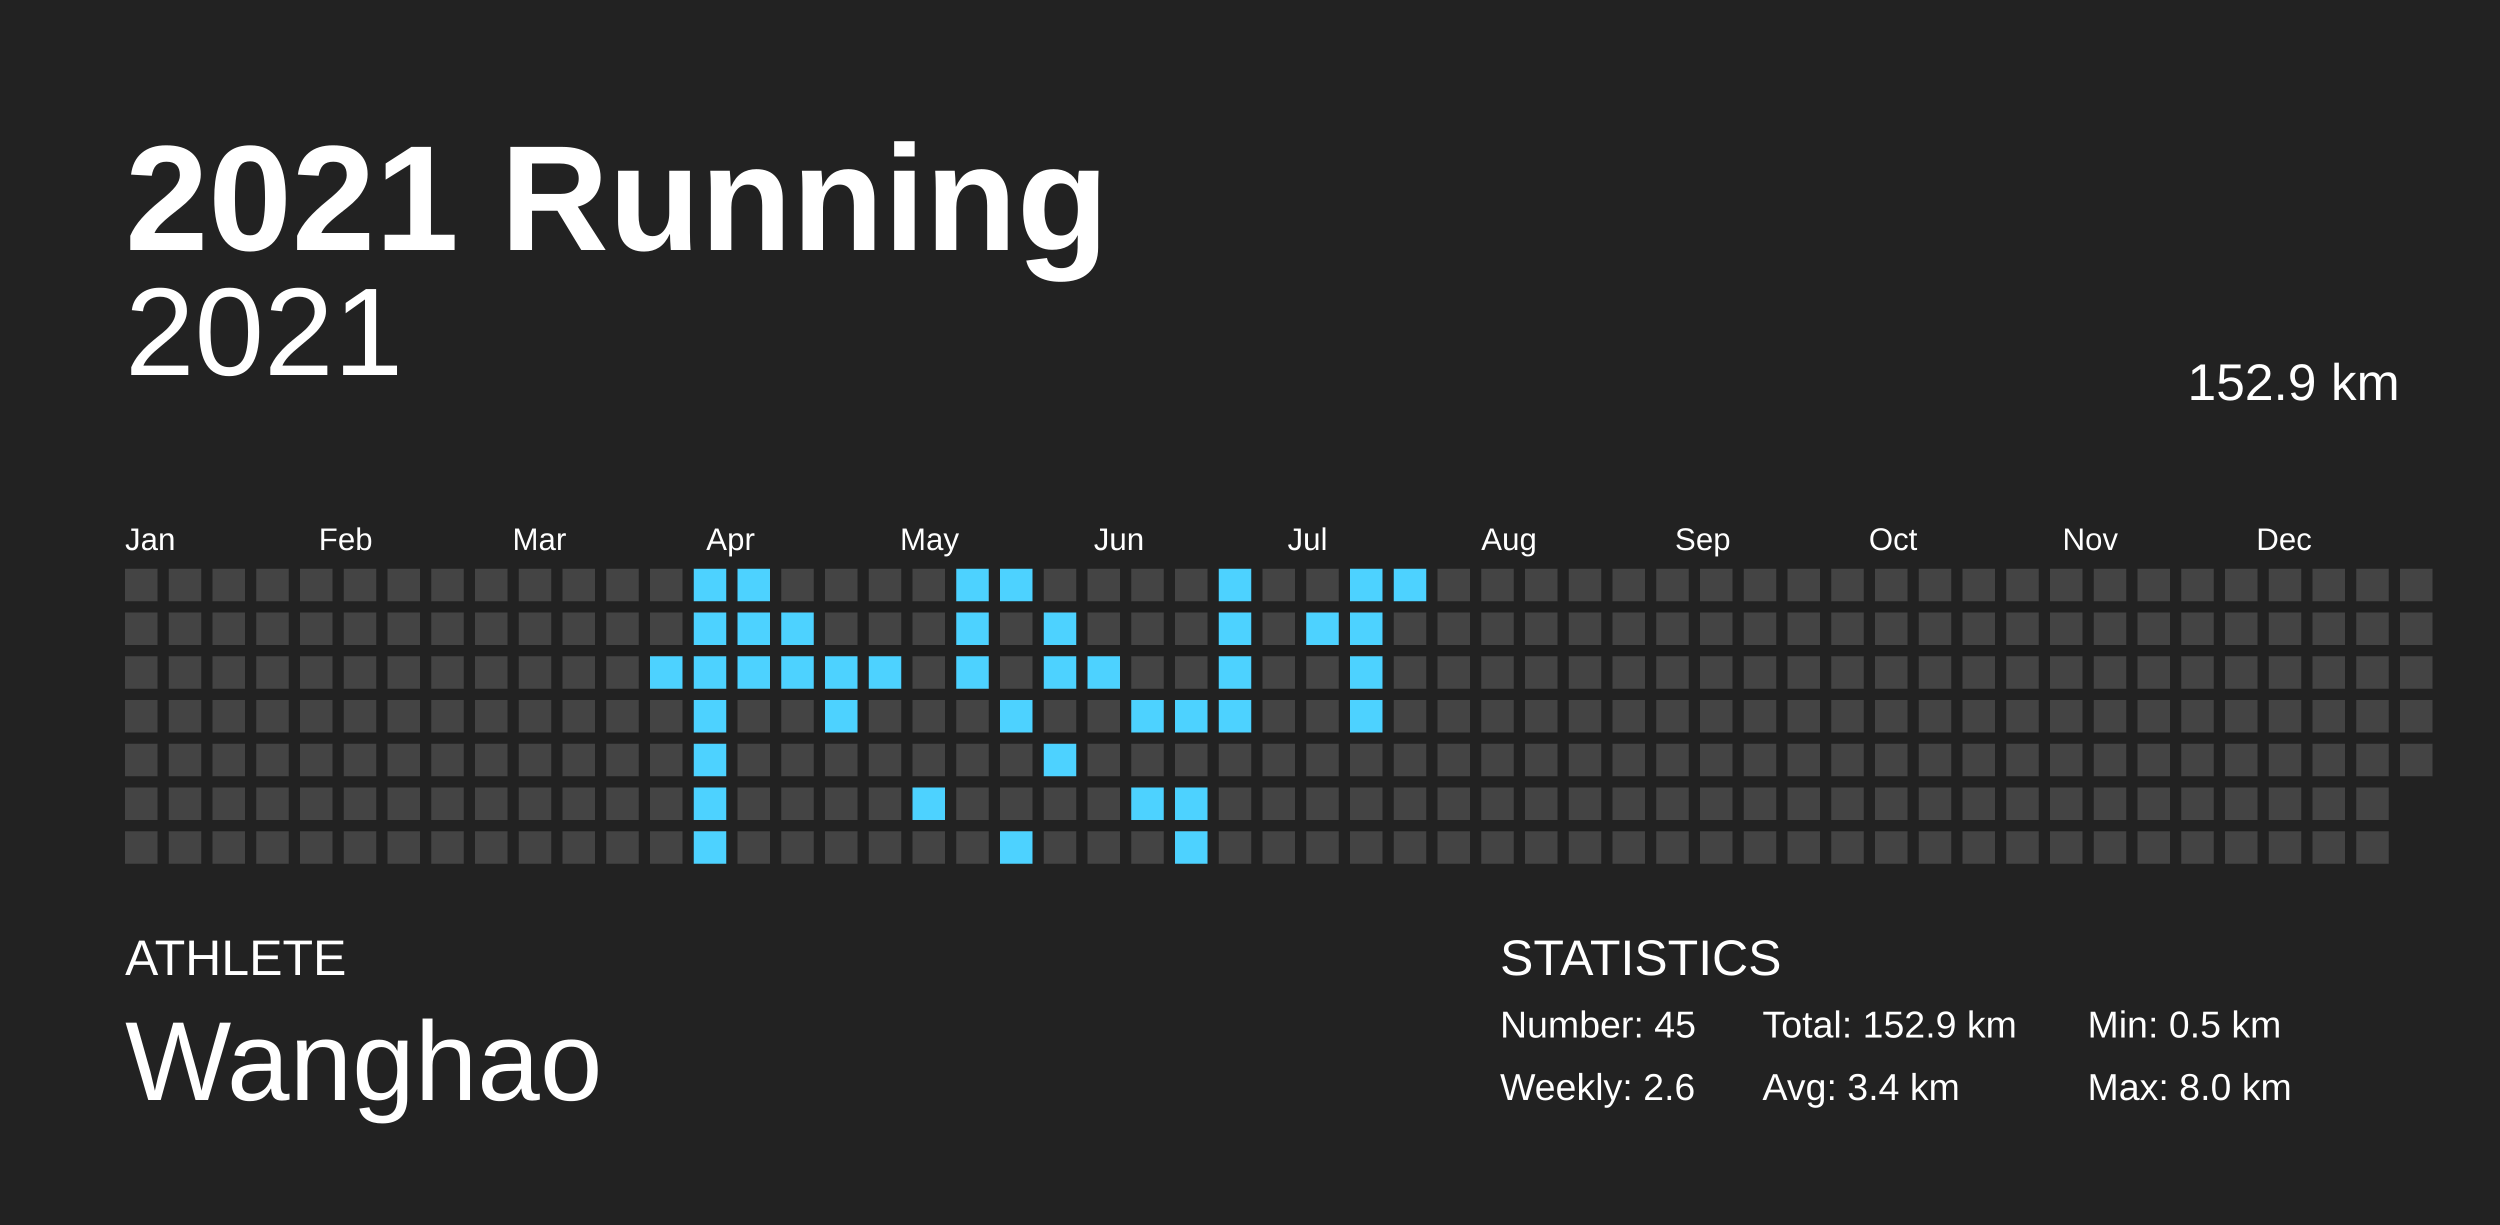
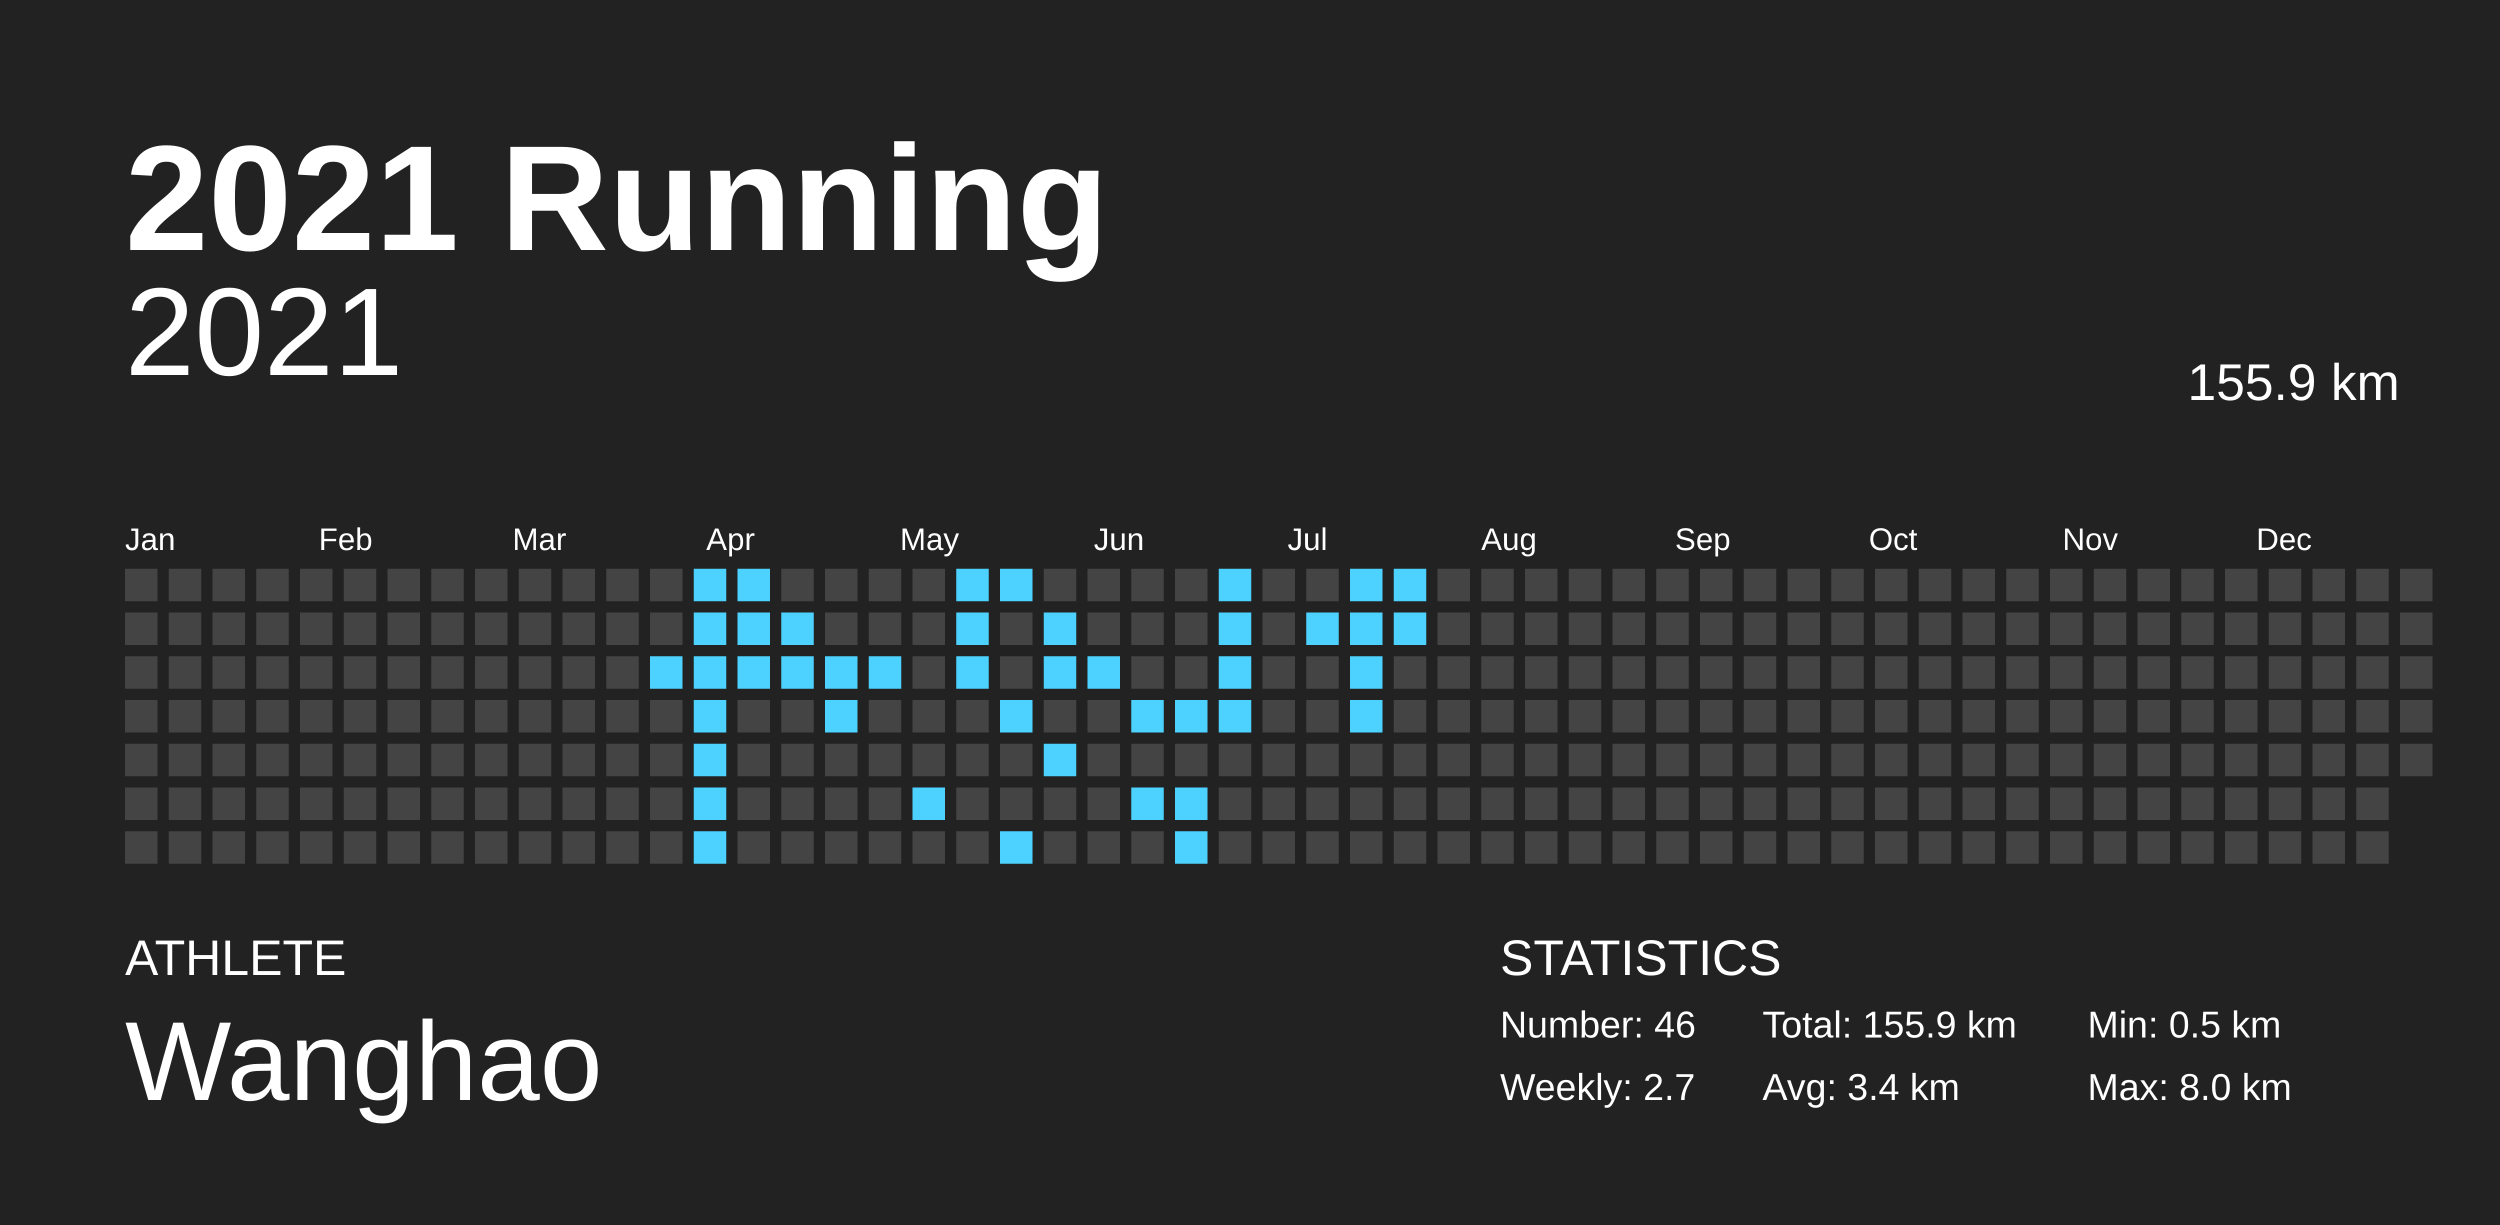
<svg xmlns="http://www.w3.org/2000/svg" baseProfile="full" height="98mm" version="1.1" viewBox="0,0,200,98" width="200mm">
  <defs />
  <rect fill="#222222" height="98" width="200" x="0" y="0" />
  <text fill="#FFFFFF" style="font-size:12px; font-family:Arial; font-weight:bold;" x="10" y="20">2021 Running</text>
  <text fill="#FFFFFF" style="font-size:4px; font-family:Arial" x="10" y="78">ATHLETE</text>
  <text fill="#FFFFFF" style="font-size:9px; font-family:Arial" x="10" y="88">Wanghao</text>
  <text fill="#FFFFFF" style="font-size:4px; font-family:Arial" x="120" y="78">STATISTICS</text>
-   <text fill="#FFFFFF" style="font-size:3px; font-family:Arial" x="120" y="83">Number: 45</text>
-   <text fill="#FFFFFF" style="font-size:3px; font-family:Arial" x="120" y="88">Weekly: 2.6</text>
-   <text fill="#FFFFFF" style="font-size:3px; font-family:Arial" x="141" y="83">Total: 152.9 km</text>
+   <text fill="#FFFFFF" style="font-size:3px; font-family:Arial" x="120" y="83">Number: 46</text>
+   <text fill="#FFFFFF" style="font-size:3px; font-family:Arial" x="120" y="88">Weekly: 2.7</text>
+   <text fill="#FFFFFF" style="font-size:3px; font-family:Arial" x="141" y="83">Total: 155.9 km</text>
  <text fill="#FFFFFF" style="font-size:3px; font-family:Arial" x="141" y="88">Avg: 3.4 km</text>
  <text fill="#FFFFFF" style="font-size:3px; font-family:Arial" x="167" y="83">Min: 0.5 km</text>
  <text fill="#FFFFFF" style="font-size:3px; font-family:Arial" x="167" y="88">Max: 8.0 km</text>
  <text alignment-baseline="hanging" fill="#FFFFFF" style="font-size:10.0px; font-family:Arial;" x="10" y="30">2021</text>
-   <text alignment-baseline="hanging" fill="#FFFFFF" style="font-size:4.125px; font-family:Arial;" x="175" y="32">152.9 km</text>
+   <text alignment-baseline="hanging" fill="#FFFFFF" style="font-size:4.125px; font-family:Arial;" x="175" y="32">155.9 km</text>
  <text fill="#FFFFFF" style="font-size:2.5px; font-family:Arial" x="10.0" y="44">Jan</text>
  <text fill="#FFFFFF" style="font-size:2.5px; font-family:Arial" x="25.5" y="44">Feb</text>
  <text fill="#FFFFFF" style="font-size:2.5px; font-family:Arial" x="41.0" y="44">Mar</text>
  <text fill="#FFFFFF" style="font-size:2.5px; font-family:Arial" x="56.5" y="44">Apr</text>
  <text fill="#FFFFFF" style="font-size:2.5px; font-family:Arial" x="72.0" y="44">May</text>
  <text fill="#FFFFFF" style="font-size:2.5px; font-family:Arial" x="87.5" y="44">Jun</text>
  <text fill="#FFFFFF" style="font-size:2.5px; font-family:Arial" x="103.0" y="44">Jul</text>
  <text fill="#FFFFFF" style="font-size:2.5px; font-family:Arial" x="118.5" y="44">Aug</text>
  <text fill="#FFFFFF" style="font-size:2.5px; font-family:Arial" x="134.0" y="44">Sep</text>
  <text fill="#FFFFFF" style="font-size:2.5px; font-family:Arial" x="149.5" y="44">Oct</text>
  <text fill="#FFFFFF" style="font-size:2.5px; font-family:Arial" x="165.0" y="44">Nov</text>
  <text fill="#FFFFFF" style="font-size:2.5px; font-family:Arial" x="180.5" y="44">Dec</text>
  <rect fill="#444444" height="2.6" width="2.6" x="10.0" y="45.5" />
  <rect fill="#444444" height="2.6" width="2.6" x="10.0" y="49.0" />
  <rect fill="#444444" height="2.6" width="2.6" x="10.0" y="52.5" />
  <rect fill="#444444" height="2.6" width="2.6" x="10.0" y="56.0" />
  <rect fill="#444444" height="2.6" width="2.6" x="10.0" y="59.5" />
  <rect fill="#444444" height="2.6" width="2.6" x="10.0" y="63.0" />
  <rect fill="#444444" height="2.6" width="2.6" x="10.0" y="66.5" />
  <rect fill="#444444" height="2.6" width="2.6" x="13.5" y="45.5" />
  <rect fill="#444444" height="2.6" width="2.6" x="13.5" y="49.0" />
  <rect fill="#444444" height="2.6" width="2.6" x="13.5" y="52.5" />
  <rect fill="#444444" height="2.6" width="2.6" x="13.5" y="56.0" />
  <rect fill="#444444" height="2.6" width="2.6" x="13.5" y="59.5" />
  <rect fill="#444444" height="2.6" width="2.6" x="13.5" y="63.0" />
  <rect fill="#444444" height="2.6" width="2.6" x="13.5" y="66.5" />
  <rect fill="#444444" height="2.6" width="2.6" x="17.0" y="45.5" />
  <rect fill="#444444" height="2.6" width="2.6" x="17.0" y="49.0" />
  <rect fill="#444444" height="2.6" width="2.6" x="17.0" y="52.5" />
  <rect fill="#444444" height="2.6" width="2.6" x="17.0" y="56.0" />
  <rect fill="#444444" height="2.6" width="2.6" x="17.0" y="59.5" />
  <rect fill="#444444" height="2.6" width="2.6" x="17.0" y="63.0" />
  <rect fill="#444444" height="2.6" width="2.6" x="17.0" y="66.5" />
  <rect fill="#444444" height="2.6" width="2.6" x="20.5" y="45.5" />
  <rect fill="#444444" height="2.6" width="2.6" x="20.5" y="49.0" />
  <rect fill="#444444" height="2.6" width="2.6" x="20.5" y="52.5" />
  <rect fill="#444444" height="2.6" width="2.6" x="20.5" y="56.0" />
  <rect fill="#444444" height="2.6" width="2.6" x="20.5" y="59.5" />
  <rect fill="#444444" height="2.6" width="2.6" x="20.5" y="63.0" />
  <rect fill="#444444" height="2.6" width="2.6" x="20.5" y="66.5" />
  <rect fill="#444444" height="2.6" width="2.6" x="24.0" y="45.5" />
  <rect fill="#444444" height="2.6" width="2.6" x="24.0" y="49.0" />
  <rect fill="#444444" height="2.6" width="2.6" x="24.0" y="52.5" />
  <rect fill="#444444" height="2.6" width="2.6" x="24.0" y="56.0" />
  <rect fill="#444444" height="2.6" width="2.6" x="24.0" y="59.5" />
  <rect fill="#444444" height="2.6" width="2.6" x="24.0" y="63.0" />
  <rect fill="#444444" height="2.6" width="2.6" x="24.0" y="66.5" />
  <rect fill="#444444" height="2.6" width="2.6" x="27.5" y="45.5" />
  <rect fill="#444444" height="2.6" width="2.6" x="27.5" y="49.0" />
  <rect fill="#444444" height="2.6" width="2.6" x="27.5" y="52.5" />
  <rect fill="#444444" height="2.6" width="2.6" x="27.5" y="56.0" />
  <rect fill="#444444" height="2.6" width="2.6" x="27.5" y="59.5" />
  <rect fill="#444444" height="2.6" width="2.6" x="27.5" y="63.0" />
  <rect fill="#444444" height="2.6" width="2.6" x="27.5" y="66.5" />
  <rect fill="#444444" height="2.6" width="2.6" x="31.0" y="45.5" />
  <rect fill="#444444" height="2.6" width="2.6" x="31.0" y="49.0" />
  <rect fill="#444444" height="2.6" width="2.6" x="31.0" y="52.5" />
  <rect fill="#444444" height="2.6" width="2.6" x="31.0" y="56.0" />
  <rect fill="#444444" height="2.6" width="2.6" x="31.0" y="59.5" />
  <rect fill="#444444" height="2.6" width="2.6" x="31.0" y="63.0" />
  <rect fill="#444444" height="2.6" width="2.6" x="31.0" y="66.5" />
  <rect fill="#444444" height="2.6" width="2.6" x="34.5" y="45.5" />
  <rect fill="#444444" height="2.6" width="2.6" x="34.5" y="49.0" />
  <rect fill="#444444" height="2.6" width="2.6" x="34.5" y="52.5" />
  <rect fill="#444444" height="2.6" width="2.6" x="34.5" y="56.0" />
  <rect fill="#444444" height="2.6" width="2.6" x="34.5" y="59.5" />
  <rect fill="#444444" height="2.6" width="2.6" x="34.5" y="63.0" />
  <rect fill="#444444" height="2.6" width="2.6" x="34.5" y="66.5" />
  <rect fill="#444444" height="2.6" width="2.6" x="38.0" y="45.5" />
  <rect fill="#444444" height="2.6" width="2.6" x="38.0" y="49.0" />
  <rect fill="#444444" height="2.6" width="2.6" x="38.0" y="52.5" />
  <rect fill="#444444" height="2.6" width="2.6" x="38.0" y="56.0" />
  <rect fill="#444444" height="2.6" width="2.6" x="38.0" y="59.5" />
  <rect fill="#444444" height="2.6" width="2.6" x="38.0" y="63.0" />
  <rect fill="#444444" height="2.6" width="2.6" x="38.0" y="66.5" />
  <rect fill="#444444" height="2.6" width="2.6" x="41.5" y="45.5" />
  <rect fill="#444444" height="2.6" width="2.6" x="41.5" y="49.0" />
  <rect fill="#444444" height="2.6" width="2.6" x="41.5" y="52.5" />
  <rect fill="#444444" height="2.6" width="2.6" x="41.5" y="56.0" />
  <rect fill="#444444" height="2.6" width="2.6" x="41.5" y="59.5" />
  <rect fill="#444444" height="2.6" width="2.6" x="41.5" y="63.0" />
  <rect fill="#444444" height="2.6" width="2.6" x="41.5" y="66.5" />
  <rect fill="#444444" height="2.6" width="2.6" x="45.0" y="45.5" />
  <rect fill="#444444" height="2.6" width="2.6" x="45.0" y="49.0" />
  <rect fill="#444444" height="2.6" width="2.6" x="45.0" y="52.5" />
  <rect fill="#444444" height="2.6" width="2.6" x="45.0" y="56.0" />
  <rect fill="#444444" height="2.6" width="2.6" x="45.0" y="59.5" />
  <rect fill="#444444" height="2.6" width="2.6" x="45.0" y="63.0" />
  <rect fill="#444444" height="2.6" width="2.6" x="45.0" y="66.5" />
  <rect fill="#444444" height="2.6" width="2.6" x="48.5" y="45.5" />
  <rect fill="#444444" height="2.6" width="2.6" x="48.5" y="49.0" />
  <rect fill="#444444" height="2.6" width="2.6" x="48.5" y="52.5" />
  <rect fill="#444444" height="2.6" width="2.6" x="48.5" y="56.0" />
  <rect fill="#444444" height="2.6" width="2.6" x="48.5" y="59.5" />
  <rect fill="#444444" height="2.6" width="2.6" x="48.5" y="63.0" />
  <rect fill="#444444" height="2.6" width="2.6" x="48.5" y="66.5" />
  <rect fill="#444444" height="2.6" width="2.6" x="52.0" y="45.5" />
  <rect fill="#444444" height="2.6" width="2.6" x="52.0" y="49.0" />
  <rect fill="#4dd2ff" height="2.6" width="2.6" x="52.0" y="52.5" />
  <rect fill="#444444" height="2.6" width="2.6" x="52.0" y="56.0" />
  <rect fill="#444444" height="2.6" width="2.6" x="52.0" y="59.5" />
  <rect fill="#444444" height="2.6" width="2.6" x="52.0" y="63.0" />
  <rect fill="#444444" height="2.6" width="2.6" x="52.0" y="66.5" />
  <rect fill="#4dd2ff" height="2.6" width="2.6" x="55.5" y="45.5" />
  <rect fill="#4dd2ff" height="2.6" width="2.6" x="55.5" y="49.0" />
  <rect fill="#4dd2ff" height="2.6" width="2.6" x="55.5" y="52.5" />
  <rect fill="#4dd2ff" height="2.6" width="2.6" x="55.5" y="56.0" />
  <rect fill="#4dd2ff" height="2.6" width="2.6" x="55.5" y="59.5" />
  <rect fill="#4dd2ff" height="2.6" width="2.6" x="55.5" y="63.0" />
  <rect fill="#4dd2ff" height="2.6" width="2.6" x="55.5" y="66.5" />
  <rect fill="#4dd2ff" height="2.6" width="2.6" x="59.0" y="45.5" />
  <rect fill="#4dd2ff" height="2.6" width="2.6" x="59.0" y="49.0" />
  <rect fill="#4dd2ff" height="2.6" width="2.6" x="59.0" y="52.5" />
  <rect fill="#444444" height="2.6" width="2.6" x="59.0" y="56.0" />
  <rect fill="#444444" height="2.6" width="2.6" x="59.0" y="59.5" />
  <rect fill="#444444" height="2.6" width="2.6" x="59.0" y="63.0" />
  <rect fill="#444444" height="2.6" width="2.6" x="59.0" y="66.5" />
  <rect fill="#444444" height="2.6" width="2.6" x="62.5" y="45.5" />
  <rect fill="#4dd2ff" height="2.6" width="2.6" x="62.5" y="49.0" />
  <rect fill="#4dd2ff" height="2.6" width="2.6" x="62.5" y="52.5" />
  <rect fill="#444444" height="2.6" width="2.6" x="62.5" y="56.0" />
  <rect fill="#444444" height="2.6" width="2.6" x="62.5" y="59.5" />
  <rect fill="#444444" height="2.6" width="2.6" x="62.5" y="63.0" />
  <rect fill="#444444" height="2.6" width="2.6" x="62.5" y="66.5" />
  <rect fill="#444444" height="2.6" width="2.6" x="66.0" y="45.5" />
  <rect fill="#444444" height="2.6" width="2.6" x="66.0" y="49.0" />
  <rect fill="#4dd2ff" height="2.6" width="2.6" x="66.0" y="52.5" />
  <rect fill="#4dd2ff" height="2.6" width="2.6" x="66.0" y="56.0" />
  <rect fill="#444444" height="2.6" width="2.6" x="66.0" y="59.5" />
  <rect fill="#444444" height="2.6" width="2.6" x="66.0" y="63.0" />
  <rect fill="#444444" height="2.6" width="2.6" x="66.0" y="66.5" />
  <rect fill="#444444" height="2.6" width="2.6" x="69.5" y="45.5" />
  <rect fill="#444444" height="2.6" width="2.6" x="69.5" y="49.0" />
  <rect fill="#4dd2ff" height="2.6" width="2.6" x="69.5" y="52.5" />
  <rect fill="#444444" height="2.6" width="2.6" x="69.5" y="56.0" />
  <rect fill="#444444" height="2.6" width="2.6" x="69.5" y="59.5" />
  <rect fill="#444444" height="2.6" width="2.6" x="69.5" y="63.0" />
  <rect fill="#444444" height="2.6" width="2.6" x="69.5" y="66.5" />
  <rect fill="#444444" height="2.6" width="2.6" x="73.0" y="45.5" />
  <rect fill="#444444" height="2.6" width="2.6" x="73.0" y="49.0" />
  <rect fill="#444444" height="2.6" width="2.6" x="73.0" y="52.5" />
  <rect fill="#444444" height="2.6" width="2.6" x="73.0" y="56.0" />
  <rect fill="#444444" height="2.6" width="2.6" x="73.0" y="59.5" />
  <rect fill="#4dd2ff" height="2.6" width="2.6" x="73.0" y="63.0" />
  <rect fill="#444444" height="2.6" width="2.6" x="73.0" y="66.5" />
  <rect fill="#4dd2ff" height="2.6" width="2.6" x="76.5" y="45.5" />
  <rect fill="#4dd2ff" height="2.6" width="2.6" x="76.5" y="49.0" />
  <rect fill="#4dd2ff" height="2.6" width="2.6" x="76.5" y="52.5" />
  <rect fill="#444444" height="2.6" width="2.6" x="76.5" y="56.0" />
  <rect fill="#444444" height="2.6" width="2.6" x="76.5" y="59.5" />
  <rect fill="#444444" height="2.6" width="2.6" x="76.5" y="63.0" />
  <rect fill="#444444" height="2.6" width="2.6" x="76.5" y="66.5" />
  <rect fill="#4dd2ff" height="2.6" width="2.6" x="80.0" y="45.5" />
  <rect fill="#444444" height="2.6" width="2.6" x="80.0" y="49.0" />
  <rect fill="#444444" height="2.6" width="2.6" x="80.0" y="52.5" />
  <rect fill="#4dd2ff" height="2.6" width="2.6" x="80.0" y="56.0" />
  <rect fill="#444444" height="2.6" width="2.6" x="80.0" y="59.5" />
  <rect fill="#444444" height="2.6" width="2.6" x="80.0" y="63.0" />
  <rect fill="#4dd2ff" height="2.6" width="2.6" x="80.0" y="66.5" />
  <rect fill="#444444" height="2.6" width="2.6" x="83.5" y="45.5" />
  <rect fill="#4dd2ff" height="2.6" width="2.6" x="83.5" y="49.0" />
  <rect fill="#4dd2ff" height="2.6" width="2.6" x="83.5" y="52.5" />
  <rect fill="#444444" height="2.6" width="2.6" x="83.5" y="56.0" />
  <rect fill="#4dd2ff" height="2.6" width="2.6" x="83.5" y="59.5" />
  <rect fill="#444444" height="2.6" width="2.6" x="83.5" y="63.0" />
  <rect fill="#444444" height="2.6" width="2.6" x="83.5" y="66.5" />
  <rect fill="#444444" height="2.6" width="2.6" x="87.0" y="45.5" />
  <rect fill="#444444" height="2.6" width="2.6" x="87.0" y="49.0" />
  <rect fill="#4dd2ff" height="2.6" width="2.6" x="87.0" y="52.5" />
  <rect fill="#444444" height="2.6" width="2.6" x="87.0" y="56.0" />
  <rect fill="#444444" height="2.6" width="2.6" x="87.0" y="59.5" />
  <rect fill="#444444" height="2.6" width="2.6" x="87.0" y="63.0" />
  <rect fill="#444444" height="2.6" width="2.6" x="87.0" y="66.5" />
  <rect fill="#444444" height="2.6" width="2.6" x="90.5" y="45.5" />
  <rect fill="#444444" height="2.6" width="2.6" x="90.5" y="49.0" />
  <rect fill="#444444" height="2.6" width="2.6" x="90.5" y="52.5" />
  <rect fill="#4dd2ff" height="2.6" width="2.6" x="90.5" y="56.0" />
  <rect fill="#444444" height="2.6" width="2.6" x="90.5" y="59.5" />
  <rect fill="#4dd2ff" height="2.6" width="2.6" x="90.5" y="63.0" />
  <rect fill="#444444" height="2.6" width="2.6" x="90.5" y="66.5" />
  <rect fill="#444444" height="2.6" width="2.6" x="94.0" y="45.5" />
  <rect fill="#444444" height="2.6" width="2.6" x="94.0" y="49.0" />
  <rect fill="#444444" height="2.6" width="2.6" x="94.0" y="52.5" />
  <rect fill="#4dd2ff" height="2.6" width="2.6" x="94.0" y="56.0" />
  <rect fill="#444444" height="2.6" width="2.6" x="94.0" y="59.5" />
  <rect fill="#4dd2ff" height="2.6" width="2.6" x="94.0" y="63.0" />
  <rect fill="#4dd2ff" height="2.6" width="2.6" x="94.0" y="66.5" />
  <rect fill="#4dd2ff" height="2.6" width="2.6" x="97.5" y="45.5" />
  <rect fill="#4dd2ff" height="2.6" width="2.6" x="97.5" y="49.0" />
  <rect fill="#4dd2ff" height="2.6" width="2.6" x="97.5" y="52.5" />
  <rect fill="#4dd2ff" height="2.6" width="2.6" x="97.5" y="56.0" />
  <rect fill="#444444" height="2.6" width="2.6" x="97.5" y="59.5" />
  <rect fill="#444444" height="2.6" width="2.6" x="97.5" y="63.0" />
  <rect fill="#444444" height="2.6" width="2.6" x="97.5" y="66.5" />
  <rect fill="#444444" height="2.6" width="2.6" x="101.0" y="45.5" />
  <rect fill="#444444" height="2.6" width="2.6" x="101.0" y="49.0" />
  <rect fill="#444444" height="2.6" width="2.6" x="101.0" y="52.5" />
  <rect fill="#444444" height="2.6" width="2.6" x="101.0" y="56.0" />
  <rect fill="#444444" height="2.6" width="2.6" x="101.0" y="59.5" />
  <rect fill="#444444" height="2.6" width="2.6" x="101.0" y="63.0" />
  <rect fill="#444444" height="2.6" width="2.6" x="101.0" y="66.5" />
  <rect fill="#444444" height="2.6" width="2.6" x="104.5" y="45.5" />
  <rect fill="#4dd2ff" height="2.6" width="2.6" x="104.5" y="49.0" />
  <rect fill="#444444" height="2.6" width="2.6" x="104.5" y="52.5" />
  <rect fill="#444444" height="2.6" width="2.6" x="104.5" y="56.0" />
  <rect fill="#444444" height="2.6" width="2.6" x="104.5" y="59.5" />
  <rect fill="#444444" height="2.6" width="2.6" x="104.5" y="63.0" />
  <rect fill="#444444" height="2.6" width="2.6" x="104.5" y="66.5" />
  <rect fill="#4dd2ff" height="2.6" width="2.6" x="108.0" y="45.5" />
  <rect fill="#4dd2ff" height="2.6" width="2.6" x="108.0" y="49.0" />
  <rect fill="#4dd2ff" height="2.6" width="2.6" x="108.0" y="52.5" />
  <rect fill="#4dd2ff" height="2.6" width="2.6" x="108.0" y="56.0" />
  <rect fill="#444444" height="2.6" width="2.6" x="108.0" y="59.5" />
  <rect fill="#444444" height="2.6" width="2.6" x="108.0" y="63.0" />
  <rect fill="#444444" height="2.6" width="2.6" x="108.0" y="66.5" />
  <rect fill="#4dd2ff" height="2.6" width="2.6" x="111.5" y="45.5" />
-   <rect fill="#444444" height="2.6" width="2.6" x="111.5" y="49.0" />
+   <rect fill="#4dd2ff" height="2.6" width="2.6" x="111.5" y="49.0" />
  <rect fill="#444444" height="2.6" width="2.6" x="111.5" y="52.5" />
  <rect fill="#444444" height="2.6" width="2.6" x="111.5" y="56.0" />
  <rect fill="#444444" height="2.6" width="2.6" x="111.5" y="59.5" />
  <rect fill="#444444" height="2.6" width="2.6" x="111.5" y="63.0" />
  <rect fill="#444444" height="2.6" width="2.6" x="111.5" y="66.5" />
  <rect fill="#444444" height="2.6" width="2.6" x="115.0" y="45.5" />
  <rect fill="#444444" height="2.6" width="2.6" x="115.0" y="49.0" />
  <rect fill="#444444" height="2.6" width="2.6" x="115.0" y="52.5" />
  <rect fill="#444444" height="2.6" width="2.6" x="115.0" y="56.0" />
  <rect fill="#444444" height="2.6" width="2.6" x="115.0" y="59.5" />
  <rect fill="#444444" height="2.6" width="2.6" x="115.0" y="63.0" />
  <rect fill="#444444" height="2.6" width="2.6" x="115.0" y="66.5" />
  <rect fill="#444444" height="2.6" width="2.6" x="118.5" y="45.5" />
  <rect fill="#444444" height="2.6" width="2.6" x="118.5" y="49.0" />
  <rect fill="#444444" height="2.6" width="2.6" x="118.5" y="52.5" />
  <rect fill="#444444" height="2.6" width="2.6" x="118.5" y="56.0" />
  <rect fill="#444444" height="2.6" width="2.6" x="118.5" y="59.5" />
  <rect fill="#444444" height="2.6" width="2.6" x="118.5" y="63.0" />
  <rect fill="#444444" height="2.6" width="2.6" x="118.5" y="66.5" />
  <rect fill="#444444" height="2.6" width="2.6" x="122.0" y="45.5" />
  <rect fill="#444444" height="2.6" width="2.6" x="122.0" y="49.0" />
  <rect fill="#444444" height="2.6" width="2.6" x="122.0" y="52.5" />
  <rect fill="#444444" height="2.6" width="2.6" x="122.0" y="56.0" />
  <rect fill="#444444" height="2.6" width="2.6" x="122.0" y="59.5" />
  <rect fill="#444444" height="2.6" width="2.6" x="122.0" y="63.0" />
  <rect fill="#444444" height="2.6" width="2.6" x="122.0" y="66.5" />
  <rect fill="#444444" height="2.6" width="2.6" x="125.5" y="45.5" />
  <rect fill="#444444" height="2.6" width="2.6" x="125.5" y="49.0" />
  <rect fill="#444444" height="2.6" width="2.6" x="125.5" y="52.5" />
  <rect fill="#444444" height="2.6" width="2.6" x="125.5" y="56.0" />
  <rect fill="#444444" height="2.6" width="2.6" x="125.5" y="59.5" />
  <rect fill="#444444" height="2.6" width="2.6" x="125.5" y="63.0" />
  <rect fill="#444444" height="2.6" width="2.6" x="125.5" y="66.5" />
  <rect fill="#444444" height="2.6" width="2.6" x="129.0" y="45.5" />
  <rect fill="#444444" height="2.6" width="2.6" x="129.0" y="49.0" />
  <rect fill="#444444" height="2.6" width="2.6" x="129.0" y="52.5" />
  <rect fill="#444444" height="2.6" width="2.6" x="129.0" y="56.0" />
  <rect fill="#444444" height="2.6" width="2.6" x="129.0" y="59.5" />
  <rect fill="#444444" height="2.6" width="2.6" x="129.0" y="63.0" />
  <rect fill="#444444" height="2.6" width="2.6" x="129.0" y="66.5" />
  <rect fill="#444444" height="2.6" width="2.6" x="132.5" y="45.5" />
  <rect fill="#444444" height="2.6" width="2.6" x="132.5" y="49.0" />
  <rect fill="#444444" height="2.6" width="2.6" x="132.5" y="52.5" />
  <rect fill="#444444" height="2.6" width="2.6" x="132.5" y="56.0" />
  <rect fill="#444444" height="2.6" width="2.6" x="132.5" y="59.5" />
  <rect fill="#444444" height="2.6" width="2.6" x="132.5" y="63.0" />
  <rect fill="#444444" height="2.6" width="2.6" x="132.5" y="66.5" />
  <rect fill="#444444" height="2.6" width="2.6" x="136.0" y="45.5" />
  <rect fill="#444444" height="2.6" width="2.6" x="136.0" y="49.0" />
  <rect fill="#444444" height="2.6" width="2.6" x="136.0" y="52.5" />
  <rect fill="#444444" height="2.6" width="2.6" x="136.0" y="56.0" />
  <rect fill="#444444" height="2.6" width="2.6" x="136.0" y="59.5" />
  <rect fill="#444444" height="2.6" width="2.6" x="136.0" y="63.0" />
  <rect fill="#444444" height="2.6" width="2.6" x="136.0" y="66.5" />
  <rect fill="#444444" height="2.6" width="2.6" x="139.5" y="45.5" />
  <rect fill="#444444" height="2.6" width="2.6" x="139.5" y="49.0" />
  <rect fill="#444444" height="2.6" width="2.6" x="139.5" y="52.5" />
  <rect fill="#444444" height="2.6" width="2.6" x="139.5" y="56.0" />
  <rect fill="#444444" height="2.6" width="2.6" x="139.5" y="59.5" />
  <rect fill="#444444" height="2.6" width="2.6" x="139.5" y="63.0" />
  <rect fill="#444444" height="2.6" width="2.6" x="139.5" y="66.5" />
  <rect fill="#444444" height="2.6" width="2.6" x="143.0" y="45.5" />
  <rect fill="#444444" height="2.6" width="2.6" x="143.0" y="49.0" />
  <rect fill="#444444" height="2.6" width="2.6" x="143.0" y="52.5" />
  <rect fill="#444444" height="2.6" width="2.6" x="143.0" y="56.0" />
  <rect fill="#444444" height="2.6" width="2.6" x="143.0" y="59.5" />
  <rect fill="#444444" height="2.6" width="2.6" x="143.0" y="63.0" />
  <rect fill="#444444" height="2.6" width="2.6" x="143.0" y="66.5" />
  <rect fill="#444444" height="2.6" width="2.6" x="146.5" y="45.5" />
  <rect fill="#444444" height="2.6" width="2.6" x="146.5" y="49.0" />
  <rect fill="#444444" height="2.6" width="2.6" x="146.5" y="52.5" />
  <rect fill="#444444" height="2.6" width="2.6" x="146.5" y="56.0" />
  <rect fill="#444444" height="2.6" width="2.6" x="146.5" y="59.5" />
  <rect fill="#444444" height="2.6" width="2.6" x="146.5" y="63.0" />
  <rect fill="#444444" height="2.6" width="2.6" x="146.5" y="66.5" />
  <rect fill="#444444" height="2.6" width="2.6" x="150.0" y="45.5" />
  <rect fill="#444444" height="2.6" width="2.6" x="150.0" y="49.0" />
  <rect fill="#444444" height="2.6" width="2.6" x="150.0" y="52.5" />
  <rect fill="#444444" height="2.6" width="2.6" x="150.0" y="56.0" />
  <rect fill="#444444" height="2.6" width="2.6" x="150.0" y="59.5" />
  <rect fill="#444444" height="2.6" width="2.6" x="150.0" y="63.0" />
  <rect fill="#444444" height="2.6" width="2.6" x="150.0" y="66.5" />
  <rect fill="#444444" height="2.6" width="2.6" x="153.5" y="45.5" />
  <rect fill="#444444" height="2.6" width="2.6" x="153.5" y="49.0" />
  <rect fill="#444444" height="2.6" width="2.6" x="153.5" y="52.5" />
  <rect fill="#444444" height="2.6" width="2.6" x="153.5" y="56.0" />
  <rect fill="#444444" height="2.6" width="2.6" x="153.5" y="59.5" />
  <rect fill="#444444" height="2.6" width="2.6" x="153.5" y="63.0" />
  <rect fill="#444444" height="2.6" width="2.6" x="153.5" y="66.5" />
  <rect fill="#444444" height="2.6" width="2.6" x="157.0" y="45.5" />
  <rect fill="#444444" height="2.6" width="2.6" x="157.0" y="49.0" />
  <rect fill="#444444" height="2.6" width="2.6" x="157.0" y="52.5" />
  <rect fill="#444444" height="2.6" width="2.6" x="157.0" y="56.0" />
  <rect fill="#444444" height="2.6" width="2.6" x="157.0" y="59.5" />
  <rect fill="#444444" height="2.6" width="2.6" x="157.0" y="63.0" />
  <rect fill="#444444" height="2.6" width="2.6" x="157.0" y="66.5" />
  <rect fill="#444444" height="2.6" width="2.6" x="160.5" y="45.5" />
  <rect fill="#444444" height="2.6" width="2.6" x="160.5" y="49.0" />
  <rect fill="#444444" height="2.6" width="2.6" x="160.5" y="52.5" />
  <rect fill="#444444" height="2.6" width="2.6" x="160.5" y="56.0" />
  <rect fill="#444444" height="2.6" width="2.6" x="160.5" y="59.5" />
  <rect fill="#444444" height="2.6" width="2.6" x="160.5" y="63.0" />
  <rect fill="#444444" height="2.6" width="2.6" x="160.5" y="66.5" />
  <rect fill="#444444" height="2.6" width="2.6" x="164.0" y="45.5" />
  <rect fill="#444444" height="2.6" width="2.6" x="164.0" y="49.0" />
  <rect fill="#444444" height="2.6" width="2.6" x="164.0" y="52.5" />
  <rect fill="#444444" height="2.6" width="2.6" x="164.0" y="56.0" />
  <rect fill="#444444" height="2.6" width="2.6" x="164.0" y="59.5" />
  <rect fill="#444444" height="2.6" width="2.6" x="164.0" y="63.0" />
  <rect fill="#444444" height="2.6" width="2.6" x="164.0" y="66.5" />
  <rect fill="#444444" height="2.6" width="2.6" x="167.5" y="45.5" />
  <rect fill="#444444" height="2.6" width="2.6" x="167.5" y="49.0" />
  <rect fill="#444444" height="2.6" width="2.6" x="167.5" y="52.5" />
  <rect fill="#444444" height="2.6" width="2.6" x="167.5" y="56.0" />
  <rect fill="#444444" height="2.6" width="2.6" x="167.5" y="59.5" />
  <rect fill="#444444" height="2.6" width="2.6" x="167.5" y="63.0" />
  <rect fill="#444444" height="2.6" width="2.6" x="167.5" y="66.5" />
  <rect fill="#444444" height="2.6" width="2.6" x="171.0" y="45.5" />
  <rect fill="#444444" height="2.6" width="2.6" x="171.0" y="49.0" />
  <rect fill="#444444" height="2.6" width="2.6" x="171.0" y="52.5" />
  <rect fill="#444444" height="2.6" width="2.6" x="171.0" y="56.0" />
  <rect fill="#444444" height="2.6" width="2.6" x="171.0" y="59.5" />
  <rect fill="#444444" height="2.6" width="2.6" x="171.0" y="63.0" />
  <rect fill="#444444" height="2.6" width="2.6" x="171.0" y="66.5" />
  <rect fill="#444444" height="2.6" width="2.6" x="174.5" y="45.5" />
  <rect fill="#444444" height="2.6" width="2.6" x="174.5" y="49.0" />
  <rect fill="#444444" height="2.6" width="2.6" x="174.5" y="52.5" />
  <rect fill="#444444" height="2.6" width="2.6" x="174.5" y="56.0" />
  <rect fill="#444444" height="2.6" width="2.6" x="174.5" y="59.5" />
  <rect fill="#444444" height="2.6" width="2.6" x="174.5" y="63.0" />
  <rect fill="#444444" height="2.6" width="2.6" x="174.5" y="66.5" />
  <rect fill="#444444" height="2.6" width="2.6" x="178.0" y="45.5" />
  <rect fill="#444444" height="2.6" width="2.6" x="178.0" y="49.0" />
  <rect fill="#444444" height="2.6" width="2.6" x="178.0" y="52.5" />
  <rect fill="#444444" height="2.6" width="2.6" x="178.0" y="56.0" />
  <rect fill="#444444" height="2.6" width="2.6" x="178.0" y="59.5" />
  <rect fill="#444444" height="2.6" width="2.6" x="178.0" y="63.0" />
  <rect fill="#444444" height="2.6" width="2.6" x="178.0" y="66.5" />
  <rect fill="#444444" height="2.6" width="2.6" x="181.5" y="45.5" />
  <rect fill="#444444" height="2.6" width="2.6" x="181.5" y="49.0" />
  <rect fill="#444444" height="2.6" width="2.6" x="181.5" y="52.5" />
  <rect fill="#444444" height="2.6" width="2.6" x="181.5" y="56.0" />
  <rect fill="#444444" height="2.6" width="2.6" x="181.5" y="59.5" />
  <rect fill="#444444" height="2.6" width="2.6" x="181.5" y="63.0" />
  <rect fill="#444444" height="2.6" width="2.6" x="181.5" y="66.5" />
  <rect fill="#444444" height="2.6" width="2.6" x="185.0" y="45.5" />
  <rect fill="#444444" height="2.6" width="2.6" x="185.0" y="49.0" />
  <rect fill="#444444" height="2.6" width="2.6" x="185.0" y="52.5" />
  <rect fill="#444444" height="2.6" width="2.6" x="185.0" y="56.0" />
  <rect fill="#444444" height="2.6" width="2.6" x="185.0" y="59.5" />
  <rect fill="#444444" height="2.6" width="2.6" x="185.0" y="63.0" />
  <rect fill="#444444" height="2.6" width="2.6" x="185.0" y="66.5" />
  <rect fill="#444444" height="2.6" width="2.6" x="188.5" y="45.5" />
  <rect fill="#444444" height="2.6" width="2.6" x="188.5" y="49.0" />
  <rect fill="#444444" height="2.6" width="2.6" x="188.5" y="52.5" />
  <rect fill="#444444" height="2.6" width="2.6" x="188.5" y="56.0" />
  <rect fill="#444444" height="2.6" width="2.6" x="188.5" y="59.5" />
  <rect fill="#444444" height="2.6" width="2.6" x="188.5" y="63.0" />
  <rect fill="#444444" height="2.6" width="2.6" x="188.5" y="66.5" />
  <rect fill="#444444" height="2.6" width="2.6" x="192.0" y="45.5" />
  <rect fill="#444444" height="2.6" width="2.6" x="192.0" y="49.0" />
  <rect fill="#444444" height="2.6" width="2.6" x="192.0" y="52.5" />
  <rect fill="#444444" height="2.6" width="2.6" x="192.0" y="56.0" />
  <rect fill="#444444" height="2.6" width="2.6" x="192.0" y="59.5" />
</svg>
